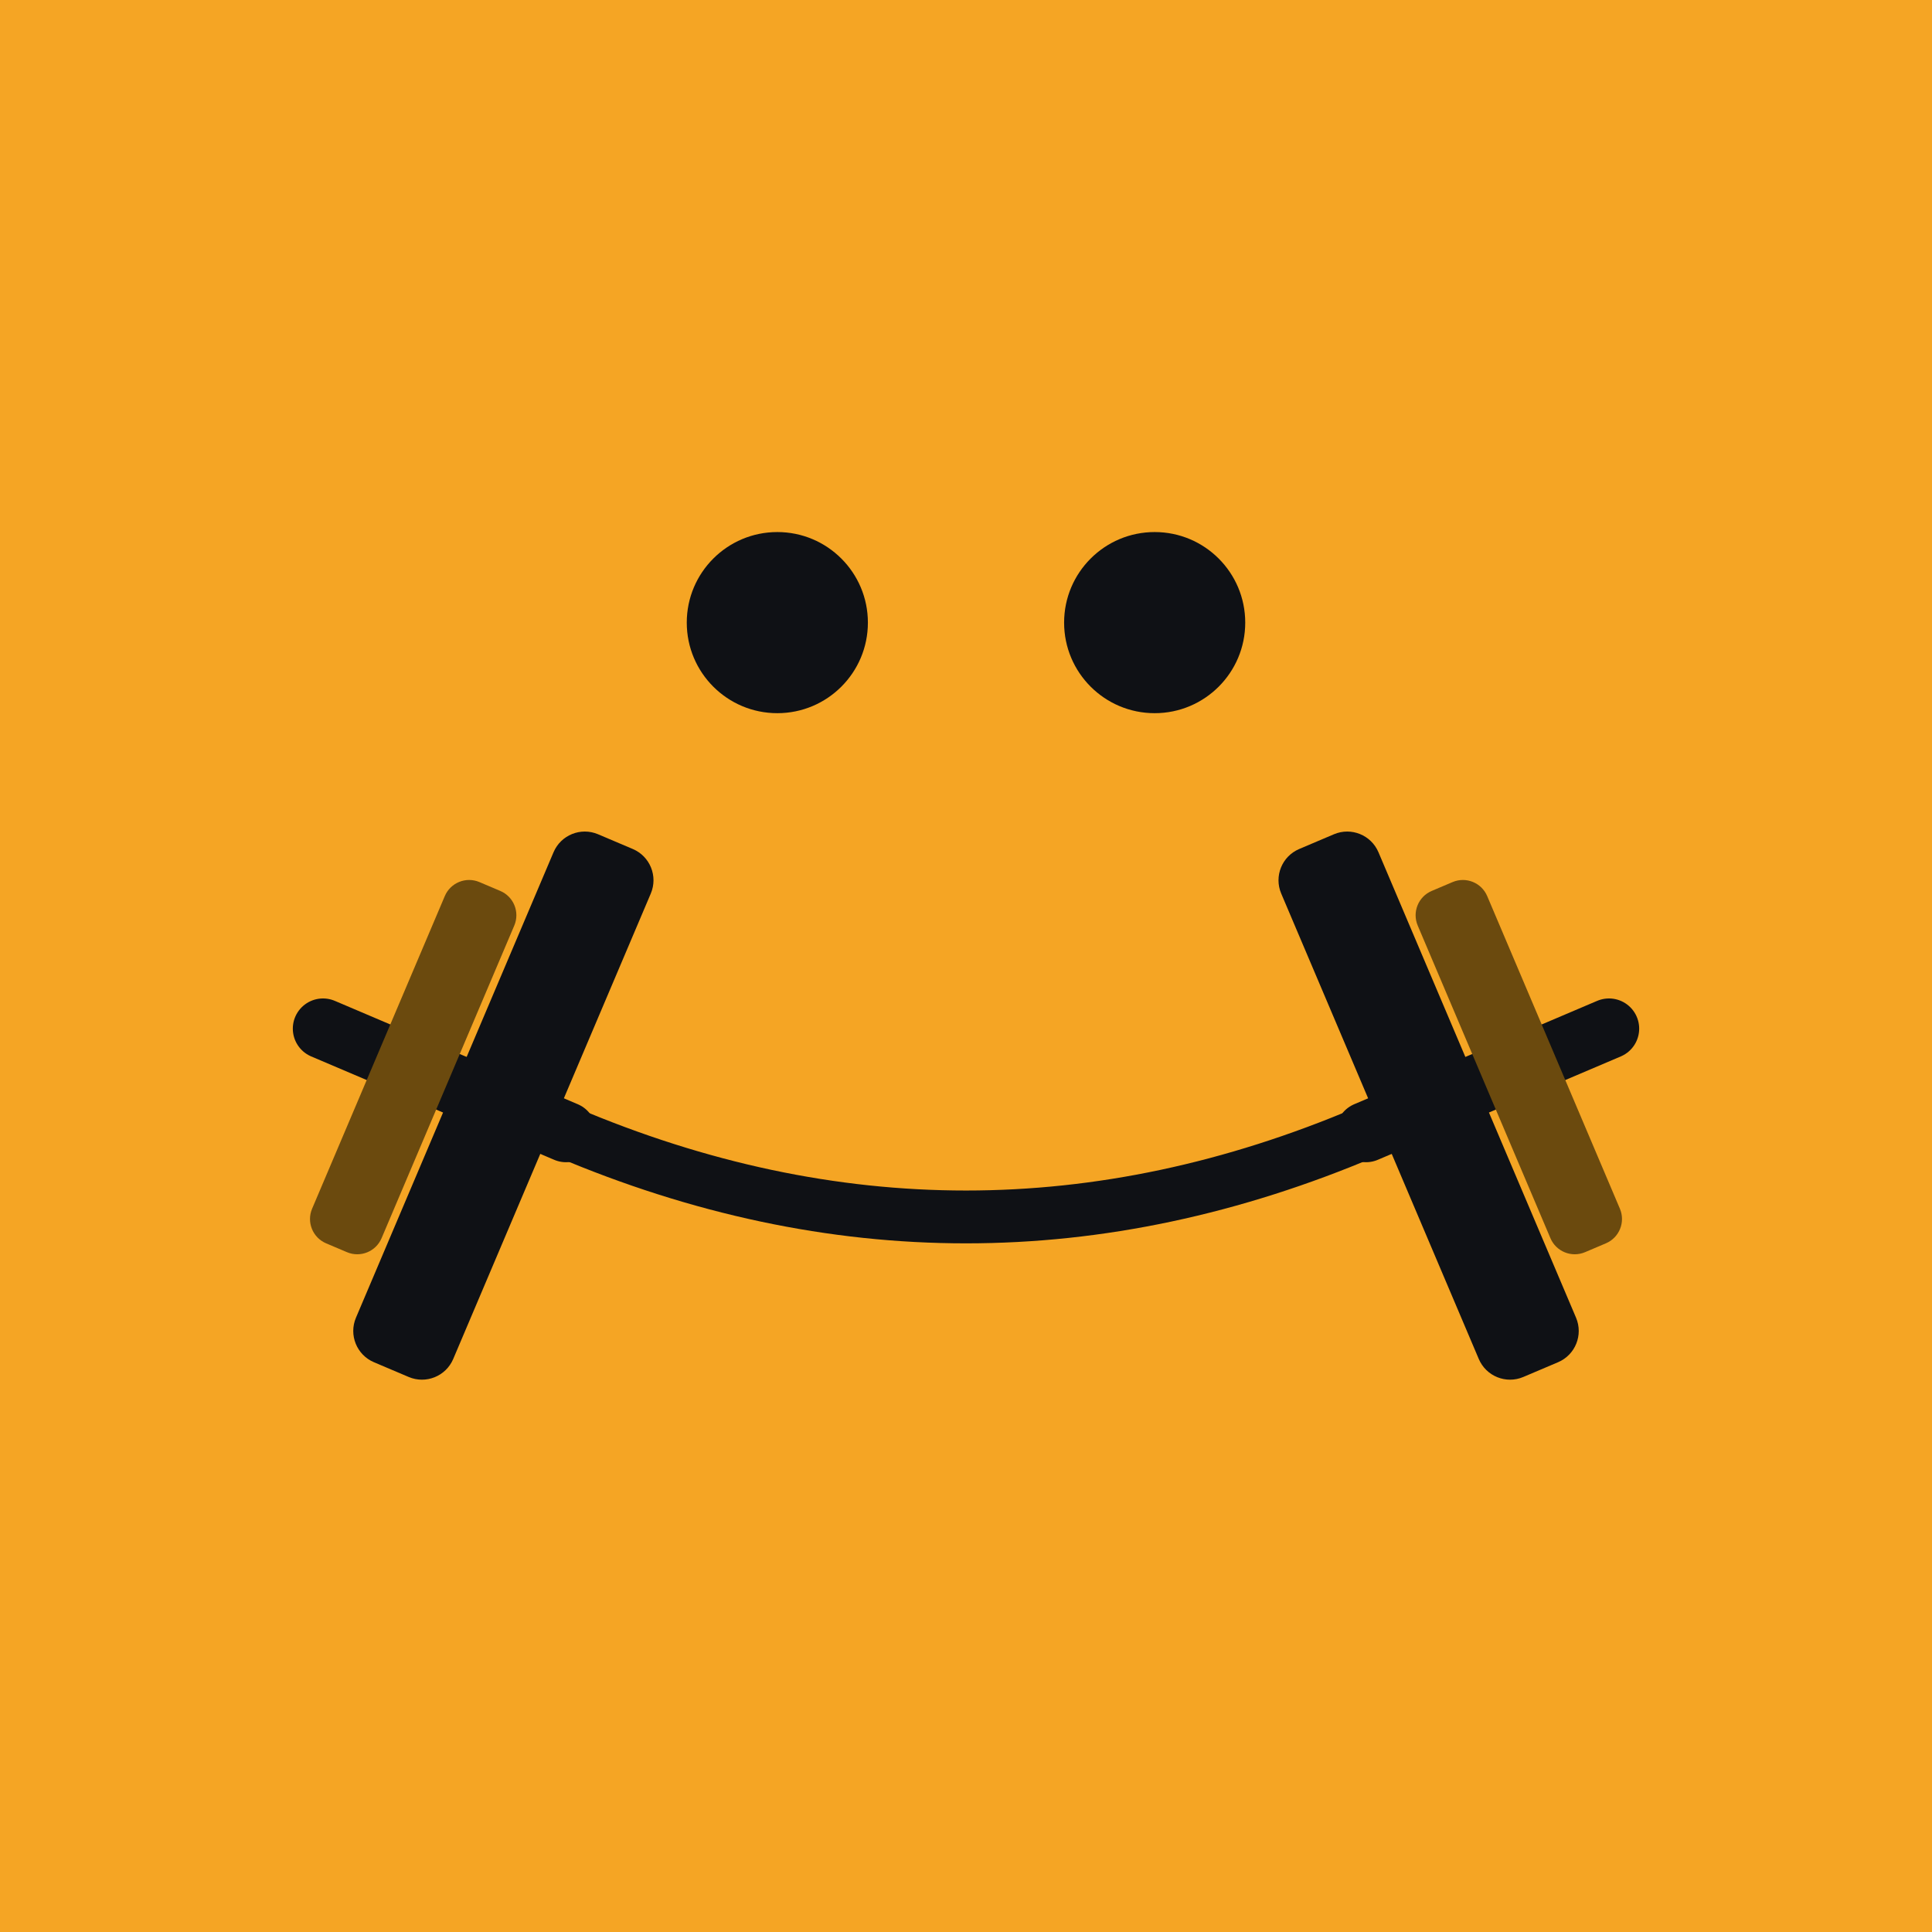
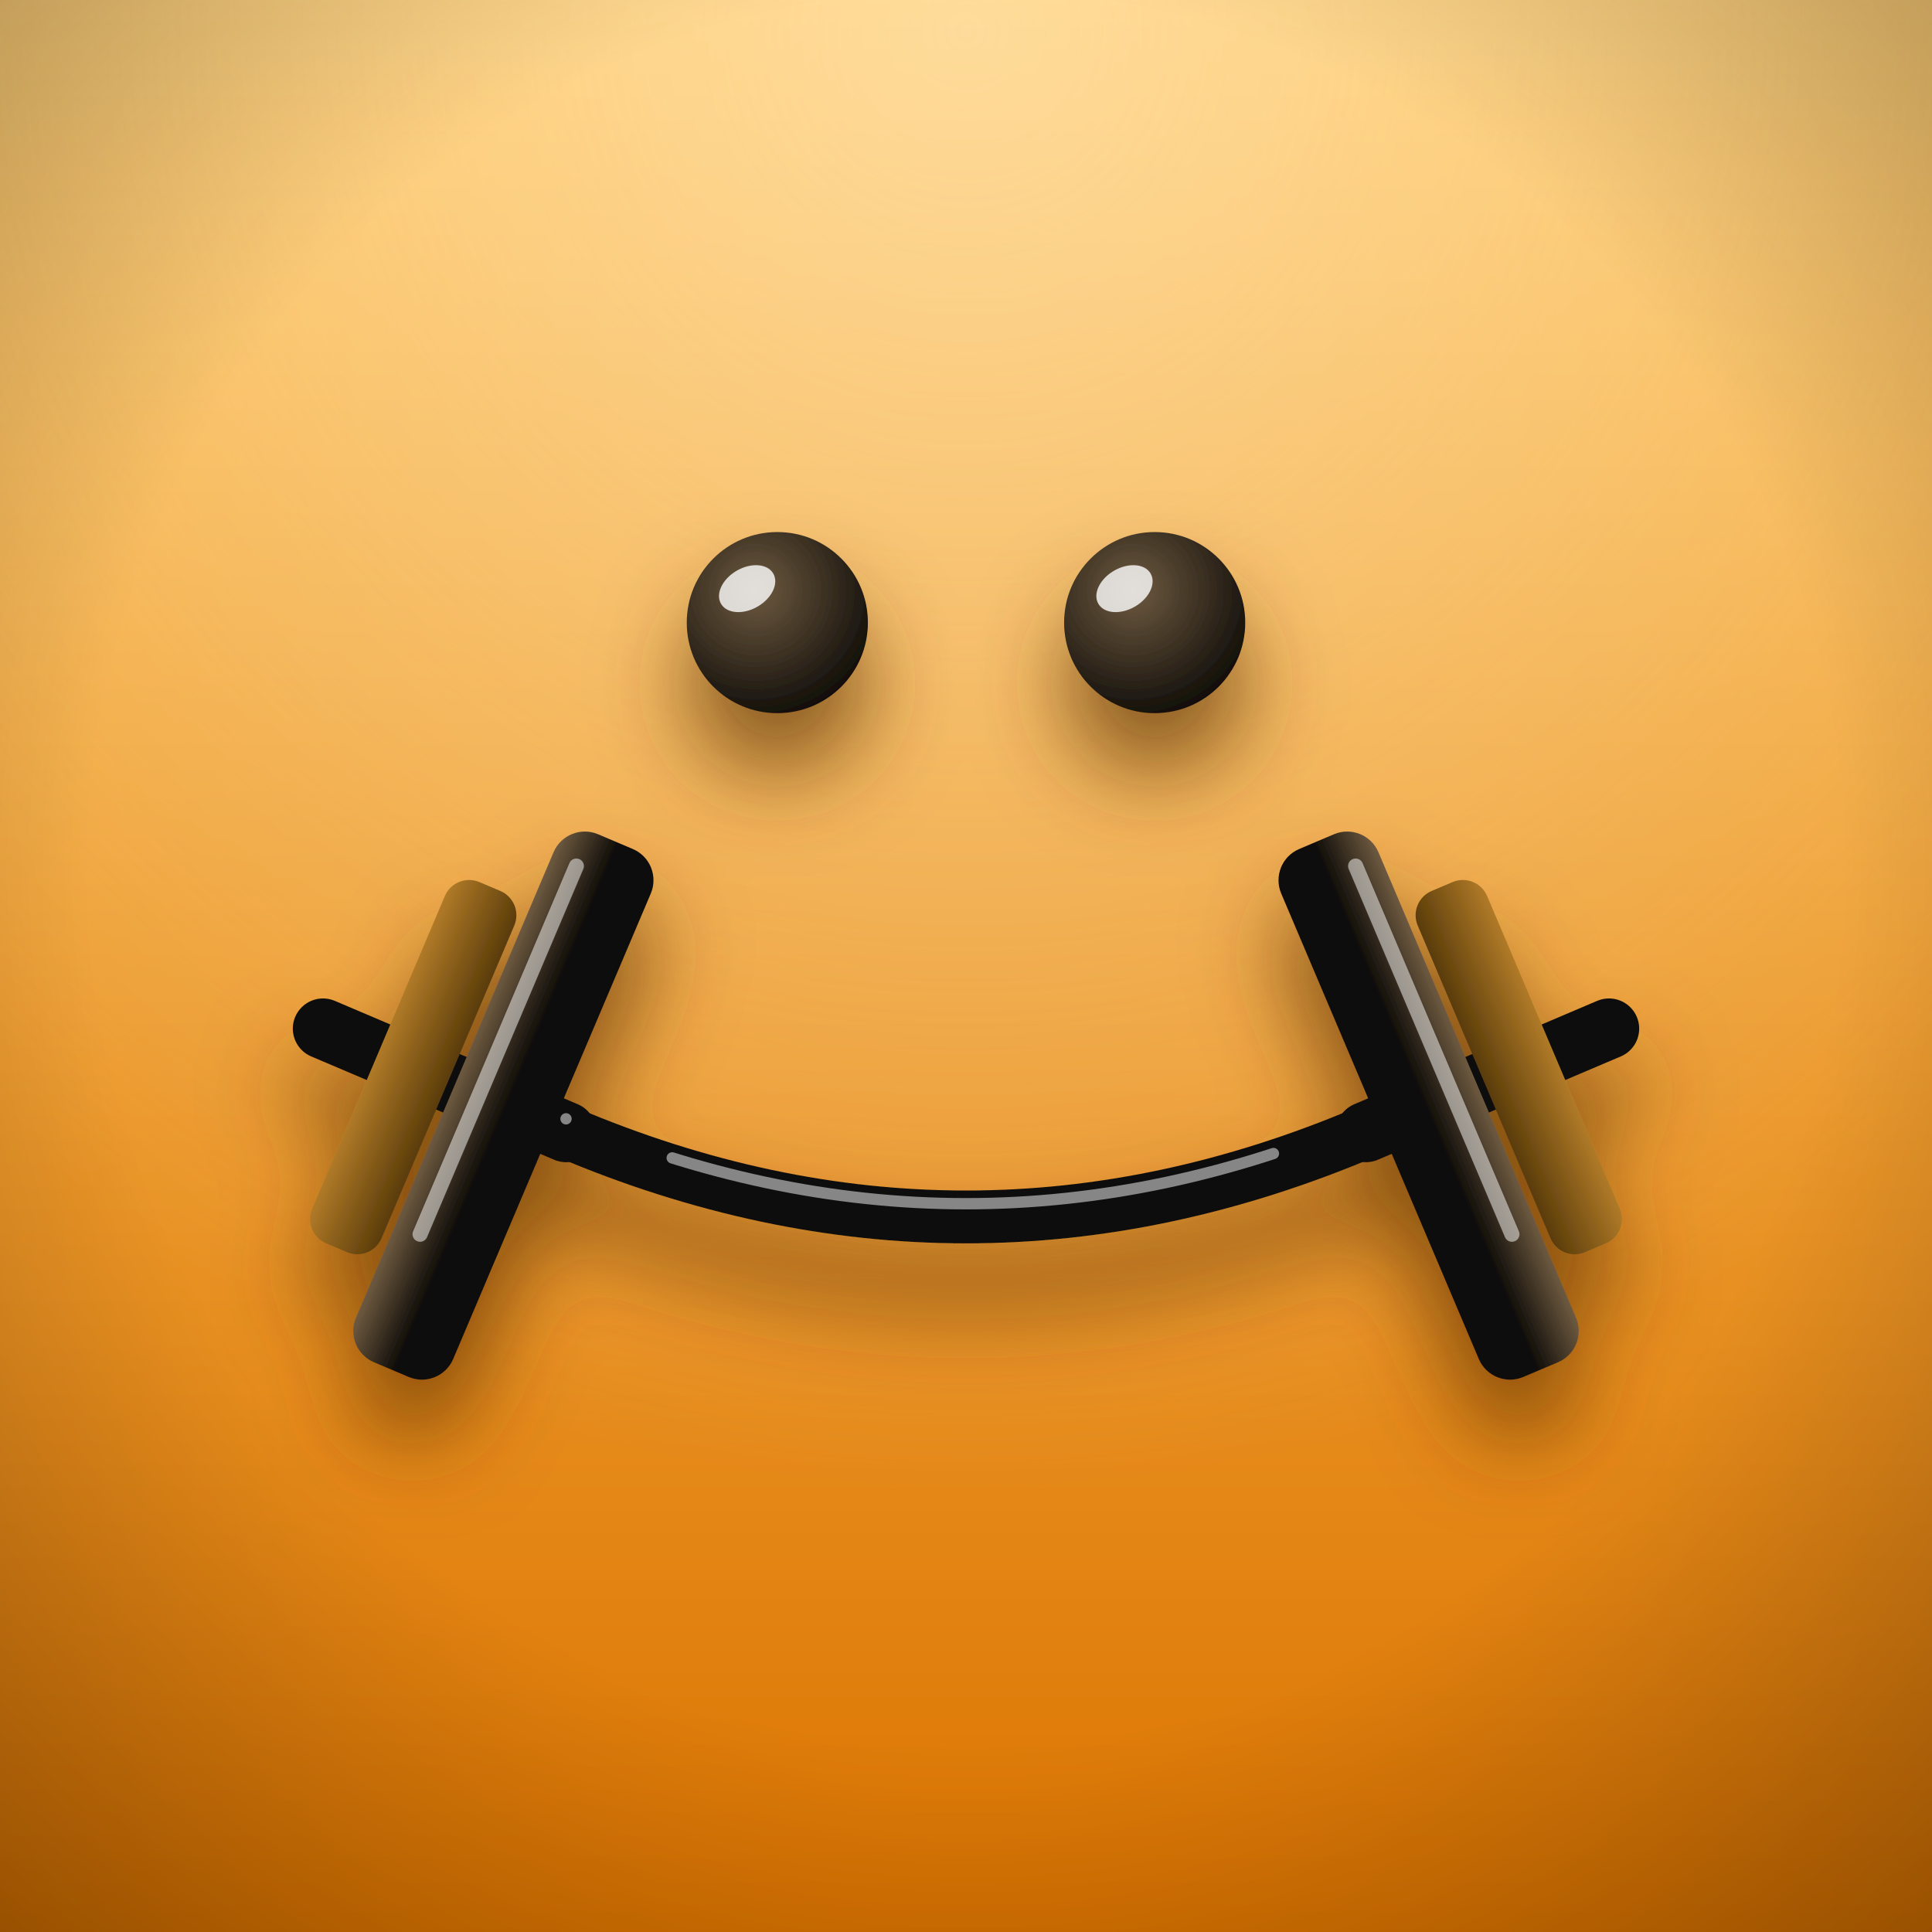
<svg xmlns="http://www.w3.org/2000/svg" width="512" height="512" viewBox="0 0 512 512">
-   <rect width="512" height="512" fill="#F5A524" />
-   <circle cx="206" cy="165" r="24" fill="#0F1115" />
-   <circle cx="306" cy="165" r="24" fill="#0F1115" />
-   <g transform="translate(0 50)">
-     <line x1="150" y1="250" x2="85.6" y2="222.6" stroke="#0F1115" stroke-width="16" stroke-linecap="round" />
-     <line x1="362" y1="250" x2="426.4" y2="222.6" stroke="#0F1115" stroke-width="16" stroke-linecap="round" />
-     <path d="M150 250 Q256 295 362 250" fill="none" stroke="#0F1115" stroke-width="14" stroke-linecap="round" />
-     <g transform="translate(133.4 243) rotate(23)">
-       <rect x="-14" y="-76" width="28" height="152" rx="9" fill="#0F1115" />
-     </g>
-     <g transform="translate(109.5 232.8) rotate(23)">
-       <rect x="-10" y="-52" width="20" height="104" rx="7" fill="#6B4A0E" />
-     </g>
-     <g transform="translate(378.6 243) rotate(-23)">
-       <rect x="-14" y="-76" width="28" height="152" rx="9" fill="#0F1115" />
-     </g>
-     <g transform="translate(402.5 232.8) rotate(-23)">
-       <rect x="-10" y="-52" width="20" height="104" rx="7" fill="#6B4A0E" />
+   <defs>
+     <linearGradient id="bg" x1="0" y1="0" x2="0" y2="1">
+       <stop offset="0" stop-color="#FFC864" />
+       <stop offset="1" stop-color="#DC7400" />
+     </linearGradient>
+     <radialGradient id="glow" cx="0.5" cy="0.02" r="0.75">
+       <stop offset="0" stop-color="#FFF0D2" stop-opacity="0.5" />
+       <stop offset="1" stop-color="#FFF0D2" stop-opacity="0" />
+     </radialGradient>
+     <radialGradient id="vig" cx="0.5" cy="0.45" r="0.75">
+       <stop offset="0.6" stop-color="#000" stop-opacity="0" />
+       <stop offset="1" stop-color="#000" stop-opacity="0.32" />
+     </radialGradient>
+     <radialGradient id="eye" cx="0.38" cy="0.32" r="0.75">
+       <stop offset="0" stop-color="#6E5A40" />
+       <stop offset="1" stop-color="#0C0A07" />
+     </radialGradient>
+     <linearGradient id="plateL" x1="0" y1="0" x2="1" y2="0">
+       <stop offset="0" stop-color="#6E5A40" />
+       <stop offset="0.55" stop-color="#0C0A07" />
+       <stop offset="1" stop-color="#0C0A07" />
+     </linearGradient>
+     <linearGradient id="plateR" x1="1" y1="0" x2="0" y2="0">
+       <stop offset="0" stop-color="#6E5A40" />
+       <stop offset="0.55" stop-color="#0C0A07" />
+       <stop offset="1" stop-color="#0C0A07" />
+     </linearGradient>
+     <linearGradient id="p2L" x1="0" y1="0" x2="1" y2="0">
+       <stop offset="0" stop-color="#B07A28" />
+       <stop offset="1" stop-color="#5A3C0A" />
+     </linearGradient>
+     <linearGradient id="p2R" x1="1" y1="0" x2="0" y2="0">
+       <stop offset="0" stop-color="#B07A28" />
+       <stop offset="1" stop-color="#5A3C0A" />
+     </linearGradient>
+     <linearGradient id="bar" x1="0" y1="0" x2="0" y2="1" gradientUnits="objectBoundingBox">
+       <stop offset="0" stop-color="#6E5A40" />
+       <stop offset="1" stop-color="#0C0A07" />
+     </linearGradient>
+     <filter id="shadow" x="-20%" y="-20%" width="140%" height="160%">
+       <feDropShadow dx="0" dy="16" stdDeviation="12" flood-color="#5A2E00" flood-opacity="0.7" />
+     </filter>
+   </defs>
+   <rect width="512" height="512" fill="url(#bg)" />
+   <rect width="512" height="512" fill="url(#glow)" />
+   <rect width="512" height="512" fill="url(#vig)" />
+   <g filter="url(#shadow)">
+     <circle cx="206" cy="165" r="24" fill="url(#eye)" />
+     <circle cx="306" cy="165" r="24" fill="url(#eye)" />
+     <g transform="translate(0 50)">
+       <line x1="150" y1="250" x2="85.6" y2="222.6" stroke="#0C0A07" stroke-width="16" stroke-linecap="round" />
+       <line x1="362" y1="250" x2="426.4" y2="222.6" stroke="#0C0A07" stroke-width="16" stroke-linecap="round" />
+       <path d="M150 250 Q256 295 362 250" fill="none" stroke="#0C0A07" stroke-width="14" stroke-linecap="round" />
+       <g transform="translate(109.5 232.8) rotate(23)">
+         <rect x="-10" y="-52" width="20" height="104" rx="7" fill="url(#p2L)" />
+       </g>
+       <g transform="translate(402.5 232.8) rotate(-23)">
+         <rect x="-10" y="-52" width="20" height="104" rx="7" fill="url(#p2R)" />
+       </g>
+       <g transform="translate(133.4 243) rotate(23)">
+         <rect x="-14" y="-76" width="28" height="152" rx="9" fill="url(#plateL)" />
+       </g>
+       <g transform="translate(378.6 243) rotate(-23)">
+         <rect x="-14" y="-76" width="28" height="152" rx="9" fill="url(#plateR)" />
+       </g>
    </g>
  </g>
+   <g fill="none" stroke="#fff" stroke-linecap="round" opacity="0.5">
+     <g transform="translate(0 50)">
+       <path d="M150 250 Q256 295 362 250" stroke-dasharray="0 30 162 200" stroke-width="3" transform="translate(0 -3.5)" />
+       <g transform="translate(133.4 243) rotate(23)">
+         <line x1="-7" y1="-66" x2="-7" y2="40" stroke-width="4" />
+       </g>
+       <g transform="translate(378.6 243) rotate(-23)">
+         <line x1="7" y1="-66" x2="7" y2="40" stroke-width="4" />
+       </g>
+     </g>
+   </g>
+   <g fill="#fff" opacity="0.80">
+     <ellipse cx="198" cy="156" rx="8" ry="5.5" transform="rotate(-30 198 156)" />
+     <ellipse cx="298" cy="156" rx="8" ry="5.5" transform="rotate(-30 298 156)" />
+   </g>
</svg>
